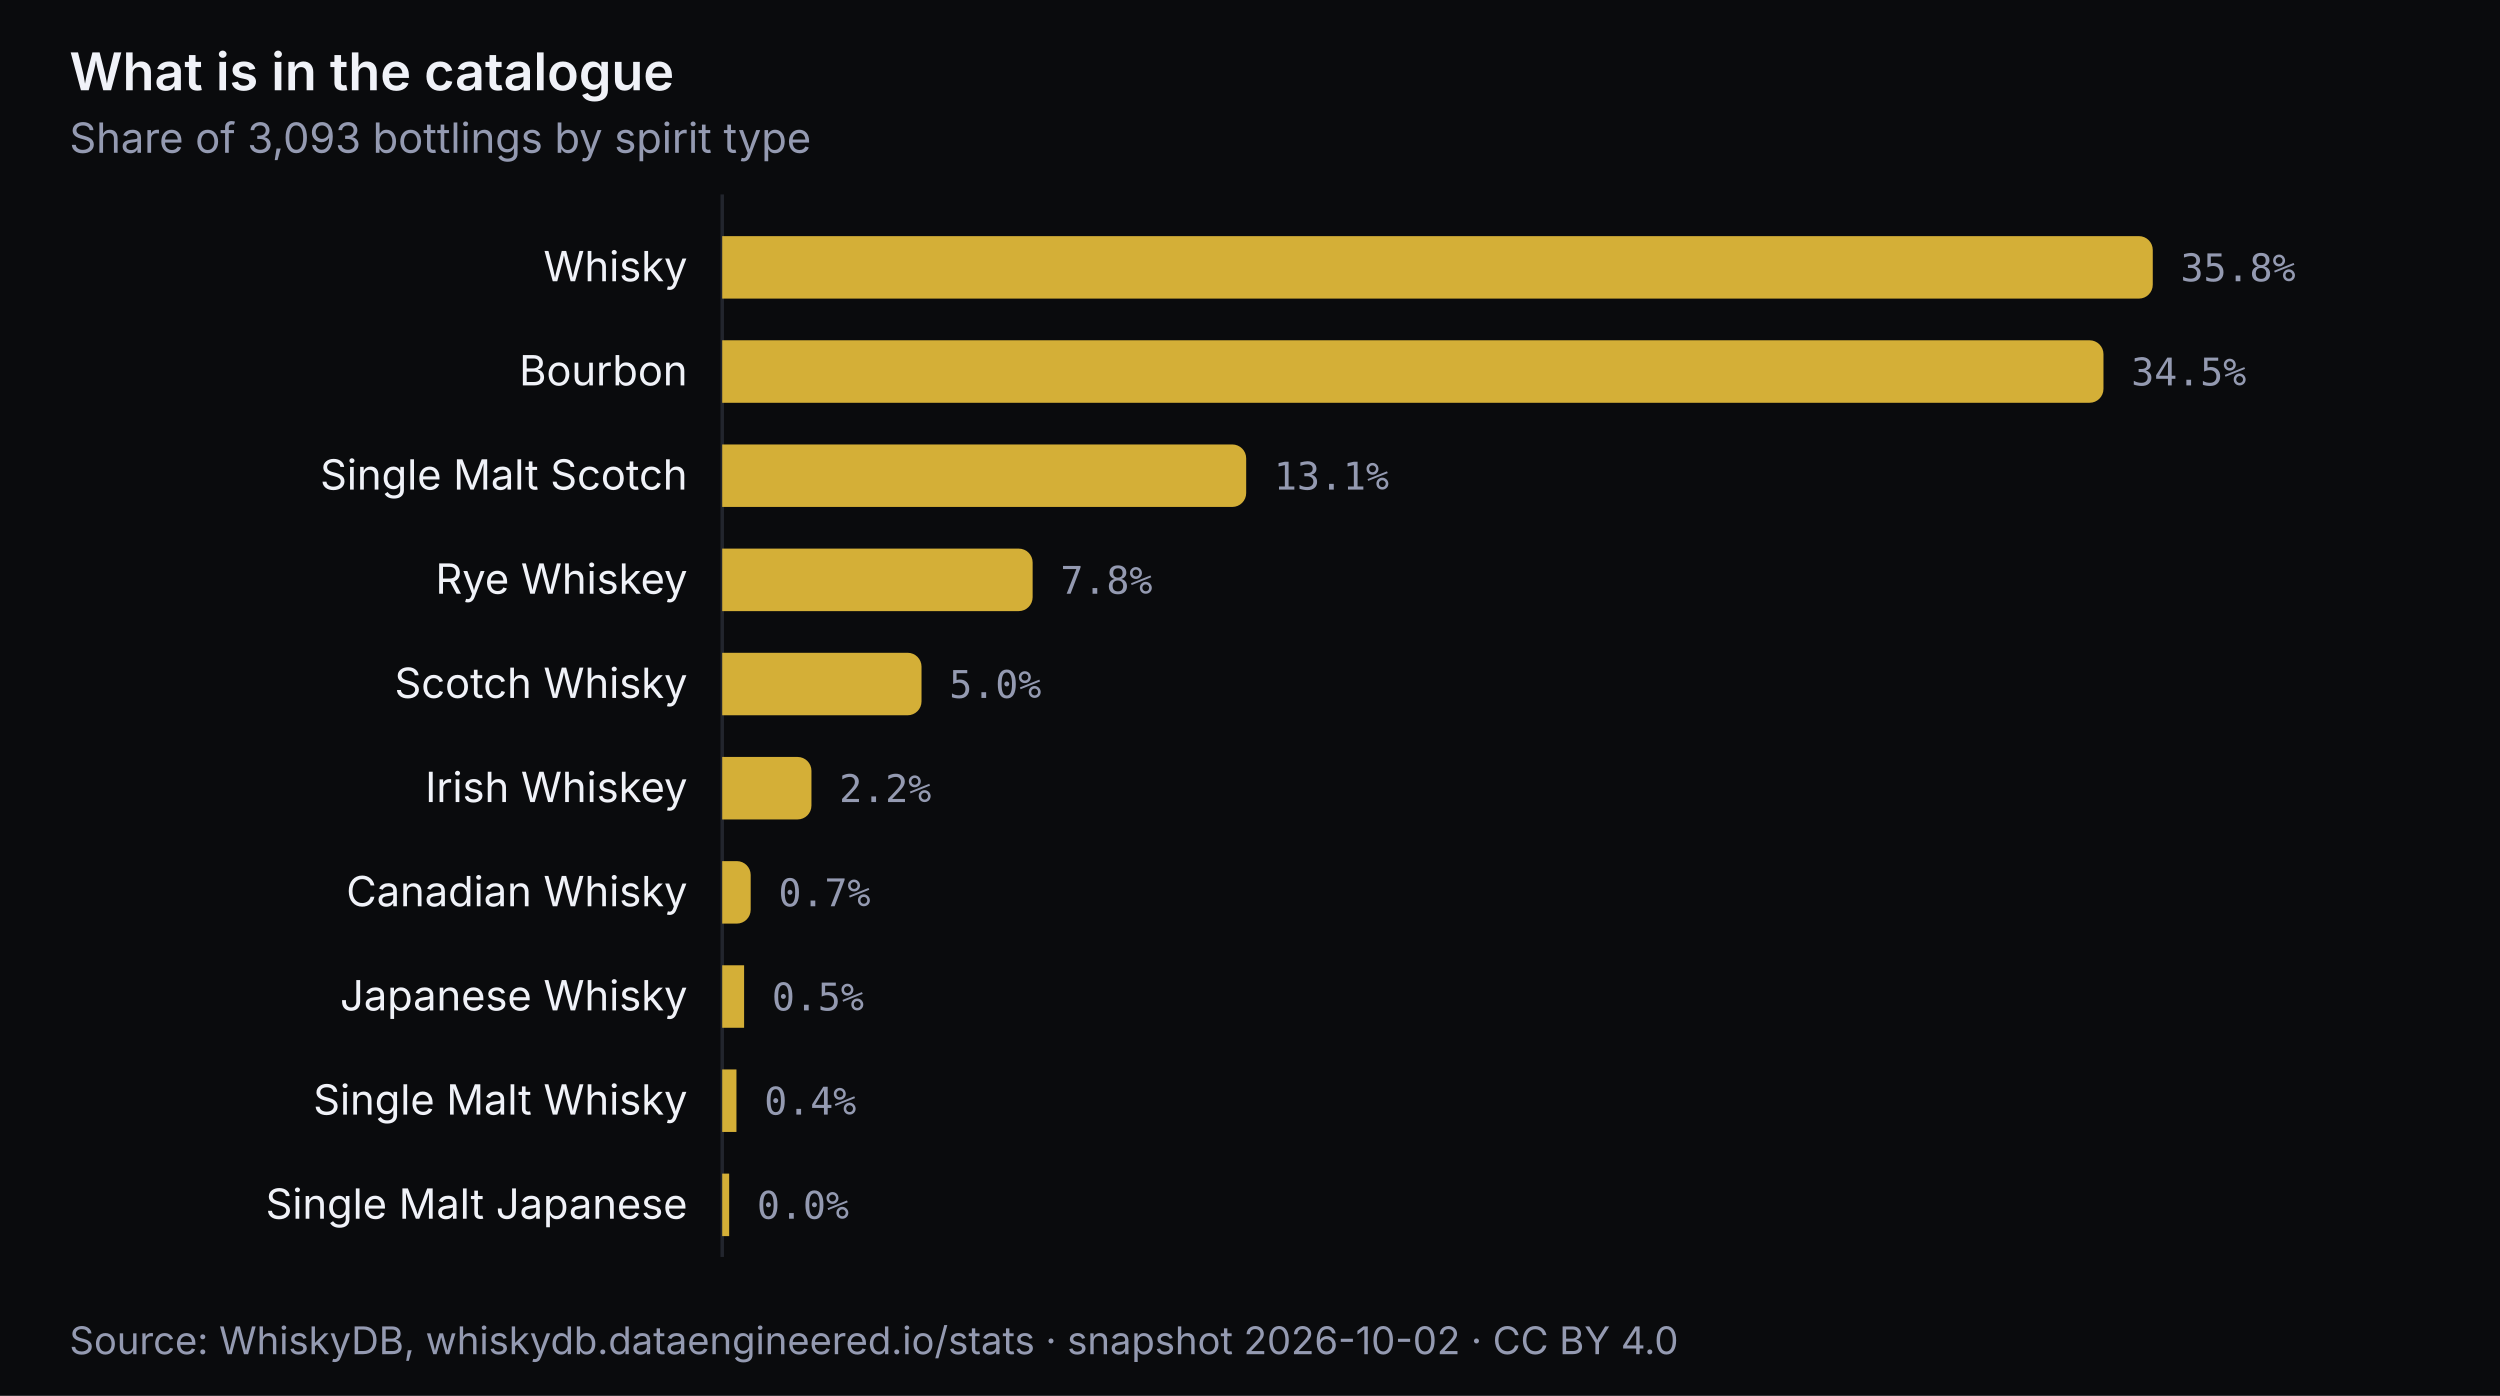
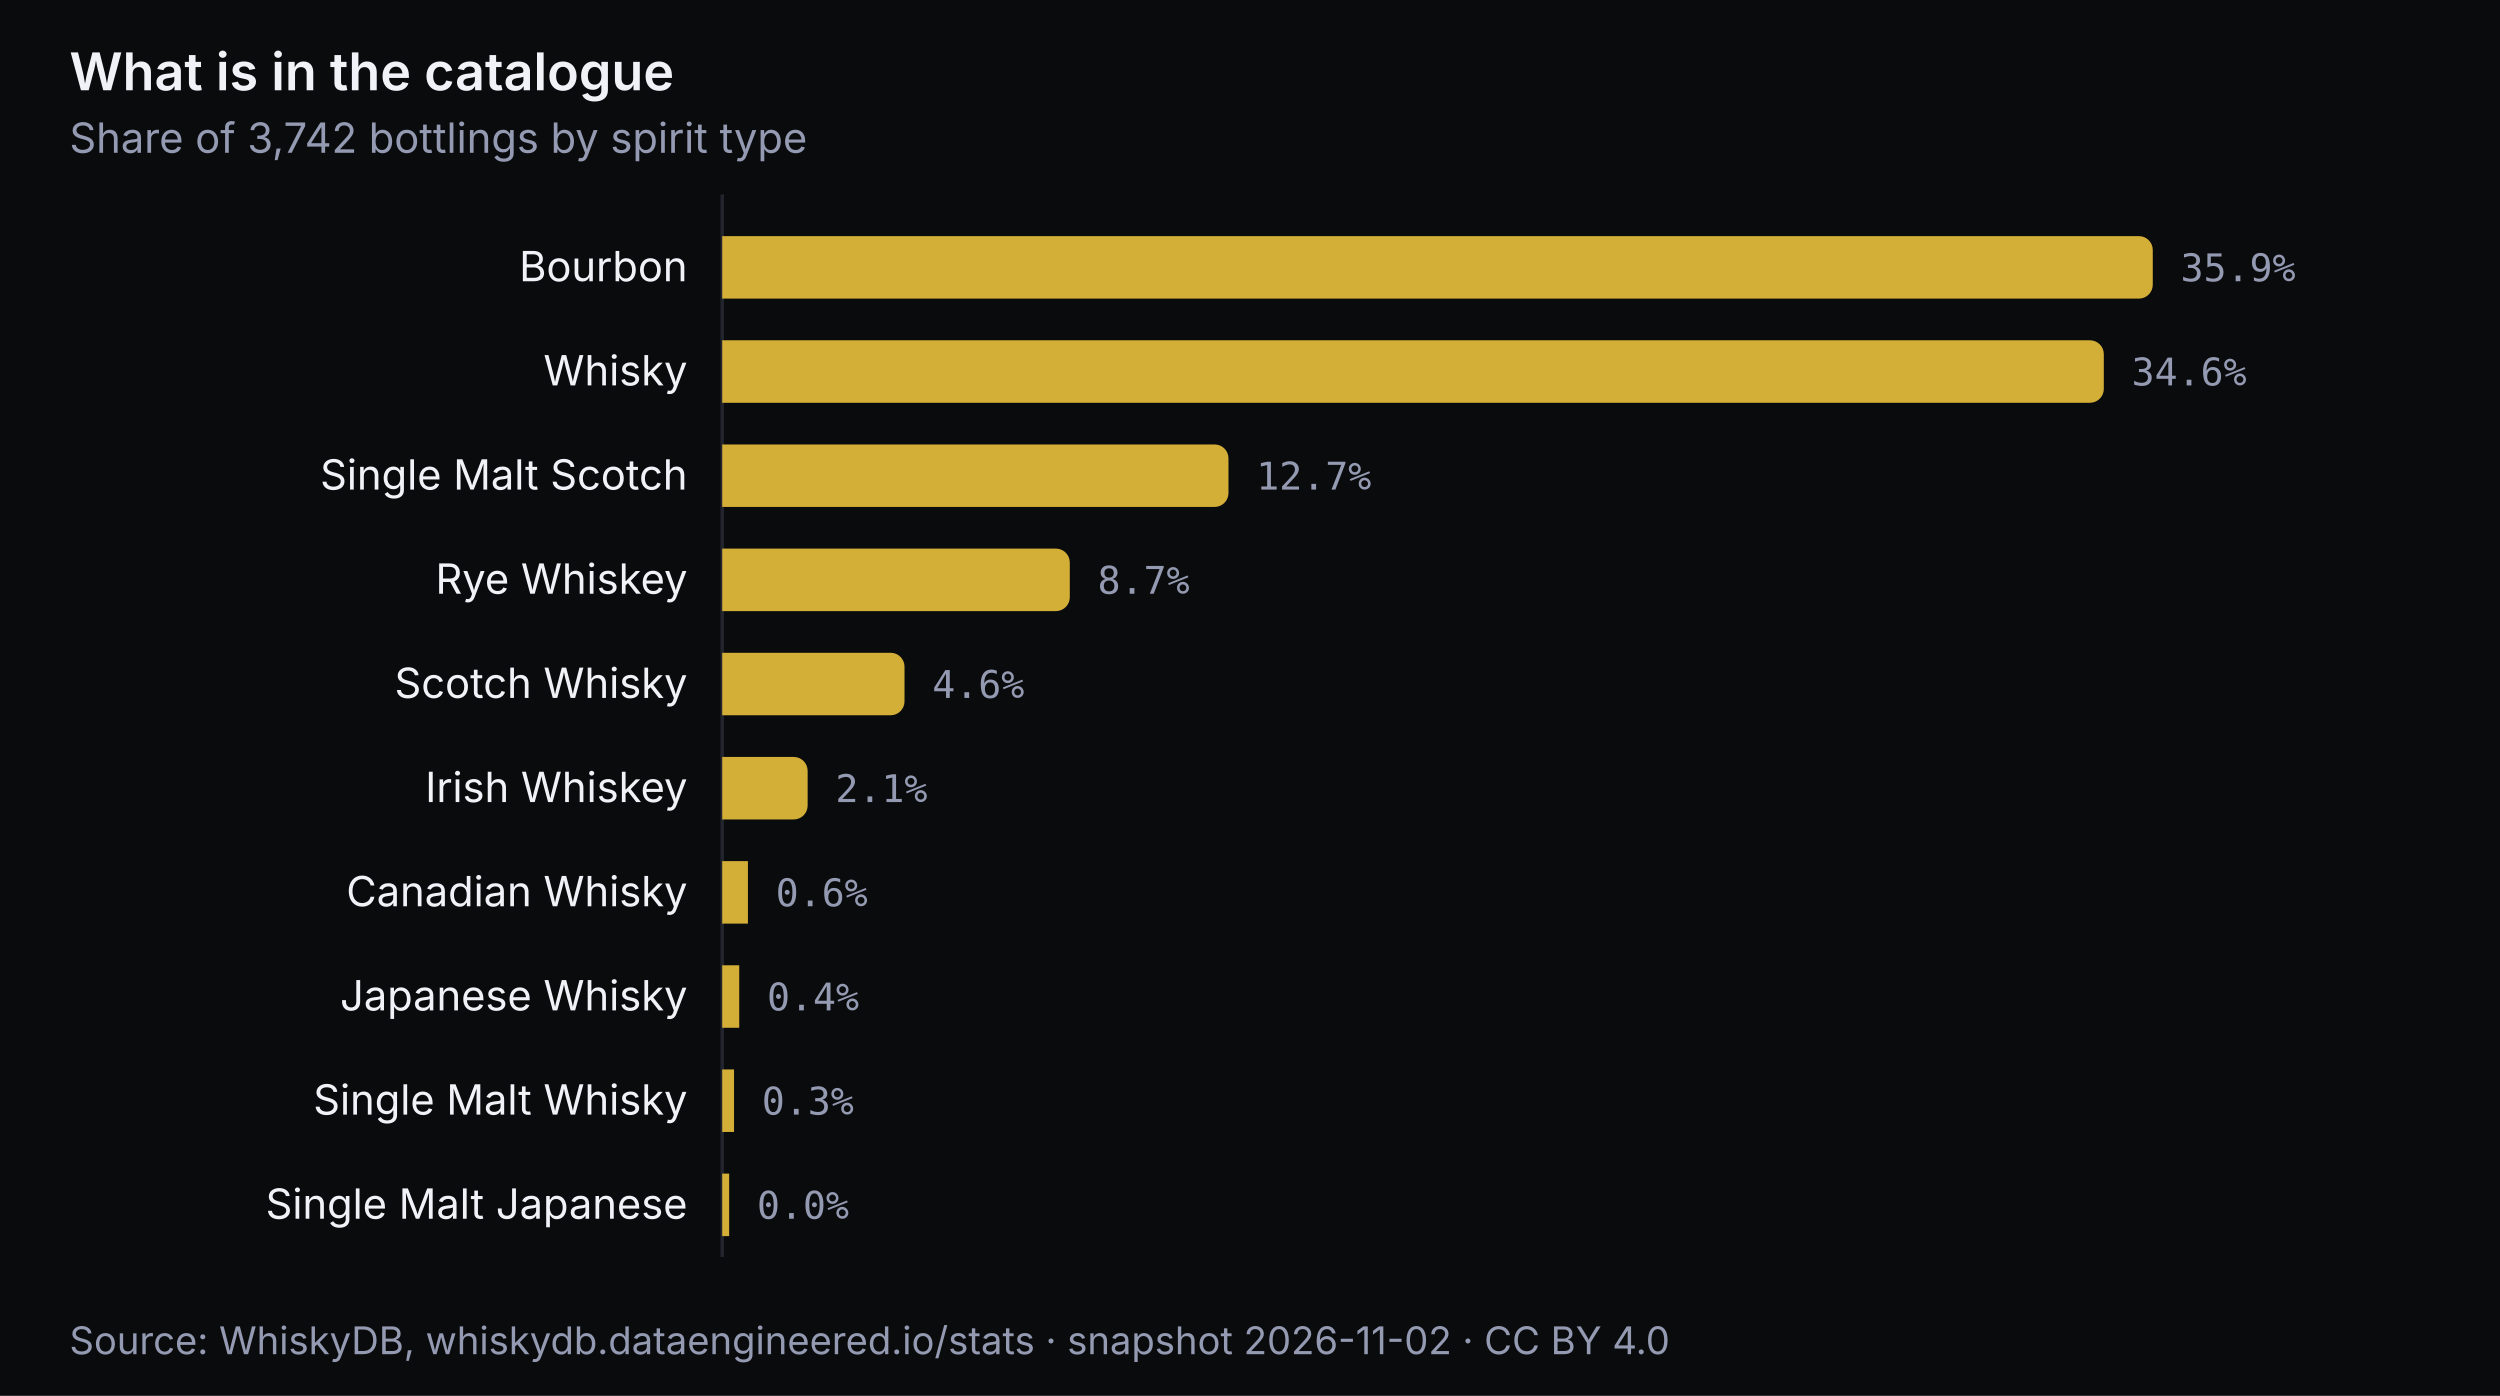
<svg xmlns="http://www.w3.org/2000/svg" viewBox="0 0 720 402" width="720" height="402" role="img" aria-labelledby="t-spirit-types d-spirit-types" font-family="'Inter', 'Outfit', system-ui, -apple-system, 'Segoe UI', sans-serif" font-size="12">
  <rect width="720" height="402" fill="#0a0b0d" />
  <text x="20" y="26" font-size="15" font-weight="600" fill="#f0f2f8">What is in the catalogue</text>
-   <text x="20" y="44" font-size="12" fill="#949ab1">Share of 3,093 bottlings by spirit type</text>
+   <text x="20" y="44" font-size="12" fill="#949ab1">Share of 3,742 bottlings by spirit type</text>
  <line x1="208" y1="56" x2="208" y2="362" stroke="#22252d" stroke-width="1" />
  <g>
    <rect x="0" y="62" width="720" height="30" fill="transparent" />
    <path d="M208 68.0 h408.0 a4 4 0 0 1 4 4 v10 a4 4 0 0 1 -4 4 h-408.0 z" fill="#d4af37" />
-     <text x="198" y="81.0" text-anchor="end" fill="#f0f2f8">Whisky</text>
-     <text x="628.0" y="81.0" fill="#949ab1" font-family="'Fira Code', ui-monospace, Menlo, Consolas, monospace" font-size="11">35.8%</text>
+     <text x="198" y="81.0" text-anchor="end" fill="#f0f2f8">Bourbon</text>
+     <text x="628.0" y="81.0" fill="#949ab1" font-family="'Fira Code', ui-monospace, Menlo, Consolas, monospace" font-size="11">35.9%</text>
  </g>
  <g>
    <rect x="0" y="92" width="720" height="30" fill="transparent" />
-     <path d="M208 98.0 h393.8 a4 4 0 0 1 4 4 v10 a4 4 0 0 1 -4 4 h-393.8 z" fill="#d4af37" />
-     <text x="198" y="111.0" text-anchor="end" fill="#f0f2f8">Bourbon</text>
-     <text x="613.8" y="111.0" fill="#949ab1" font-family="'Fira Code', ui-monospace, Menlo, Consolas, monospace" font-size="11">34.5%</text>
+     <path d="M208 98.0 h393.9 a4 4 0 0 1 4 4 v10 a4 4 0 0 1 -4 4 h-393.9 z" fill="#d4af37" />
+     <text x="198" y="111.0" text-anchor="end" fill="#f0f2f8">Whisky</text>
+     <text x="613.9" y="111.0" fill="#949ab1" font-family="'Fira Code', ui-monospace, Menlo, Consolas, monospace" font-size="11">34.6%</text>
  </g>
  <g>
    <rect x="0" y="122" width="720" height="30" fill="transparent" />
-     <path d="M208 128.0 h146.9 a4 4 0 0 1 4 4 v10 a4 4 0 0 1 -4 4 h-146.9 z" fill="#d4af37" />
+     <path d="M208 128.0 h141.8 a4 4 0 0 1 4 4 v10 a4 4 0 0 1 -4 4 h-141.8 z" fill="#d4af37" />
    <text x="198" y="141.0" text-anchor="end" fill="#f0f2f8">Single Malt Scotch</text>
-     <text x="366.9" y="141.0" fill="#949ab1" font-family="'Fira Code', ui-monospace, Menlo, Consolas, monospace" font-size="11">13.1%</text>
+     <text x="361.8" y="141.0" fill="#949ab1" font-family="'Fira Code', ui-monospace, Menlo, Consolas, monospace" font-size="11">12.7%</text>
  </g>
  <g>
    <rect x="0" y="152" width="720" height="30" fill="transparent" />
-     <path d="M208 158.0 h85.4 a4 4 0 0 1 4 4 v10 a4 4 0 0 1 -4 4 h-85.4 z" fill="#d4af37" />
+     <path d="M208 158.0 h96.1 a4 4 0 0 1 4 4 v10 a4 4 0 0 1 -4 4 h-96.1 z" fill="#d4af37" />
    <text x="198" y="171.0" text-anchor="end" fill="#f0f2f8">Rye Whiskey</text>
-     <text x="305.4" y="171.0" fill="#949ab1" font-family="'Fira Code', ui-monospace, Menlo, Consolas, monospace" font-size="11">7.8%</text>
+     <text x="316.1" y="171.0" fill="#949ab1" font-family="'Fira Code', ui-monospace, Menlo, Consolas, monospace" font-size="11">8.7%</text>
  </g>
  <g>
    <rect x="0" y="182" width="720" height="30" fill="transparent" />
-     <path d="M208 188.0 h53.4 a4 4 0 0 1 4 4 v10 a4 4 0 0 1 -4 4 h-53.4 z" fill="#d4af37" />
+     <path d="M208 188.0 h48.5 a4 4 0 0 1 4 4 v10 a4 4 0 0 1 -4 4 h-48.5 z" fill="#d4af37" />
    <text x="198" y="201.0" text-anchor="end" fill="#f0f2f8">Scotch Whisky</text>
-     <text x="273.4" y="201.0" fill="#949ab1" font-family="'Fira Code', ui-monospace, Menlo, Consolas, monospace" font-size="11">5.0%</text>
+     <text x="268.5" y="201.0" fill="#949ab1" font-family="'Fira Code', ui-monospace, Menlo, Consolas, monospace" font-size="11">4.6%</text>
  </g>
  <g>
    <rect x="0" y="212" width="720" height="30" fill="transparent" />
-     <path d="M208 218.0 h21.7 a4 4 0 0 1 4 4 v10 a4 4 0 0 1 -4 4 h-21.7 z" fill="#d4af37" />
+     <path d="M208 218.0 h20.6 a4 4 0 0 1 4 4 v10 a4 4 0 0 1 -4 4 h-20.6 z" fill="#d4af37" />
    <text x="198" y="231.0" text-anchor="end" fill="#f0f2f8">Irish Whiskey</text>
-     <text x="241.7" y="231.0" fill="#949ab1" font-family="'Fira Code', ui-monospace, Menlo, Consolas, monospace" font-size="11">2.2%</text>
+     <text x="240.6" y="231.0" fill="#949ab1" font-family="'Fira Code', ui-monospace, Menlo, Consolas, monospace" font-size="11">2.1%</text>
  </g>
  <g>
    <rect x="0" y="242" width="720" height="30" fill="transparent" />
-     <path d="M208 248.0 h4.2 a4 4 0 0 1 4 4 v10 a4 4 0 0 1 -4 4 h-4.2 z" fill="#d4af37" />
+     <rect x="208" y="248.0" width="7.4" height="18" fill="#d4af37" />
    <text x="198" y="261.0" text-anchor="end" fill="#f0f2f8">Canadian Whisky</text>
-     <text x="224.2" y="261.0" fill="#949ab1" font-family="'Fira Code', ui-monospace, Menlo, Consolas, monospace" font-size="11">0.7%</text>
+     <text x="223.4" y="261.0" fill="#949ab1" font-family="'Fira Code', ui-monospace, Menlo, Consolas, monospace" font-size="11">0.6%</text>
  </g>
  <g>
    <rect x="0" y="272" width="720" height="30" fill="transparent" />
-     <rect x="208" y="278.0" width="6.3" height="18" fill="#d4af37" />
+     <rect x="208" y="278.0" width="4.9" height="18" fill="#d4af37" />
    <text x="198" y="291.0" text-anchor="end" fill="#f0f2f8">Japanese Whisky</text>
-     <text x="222.3" y="291.0" fill="#949ab1" font-family="'Fira Code', ui-monospace, Menlo, Consolas, monospace" font-size="11">0.5%</text>
+     <text x="220.9" y="291.0" fill="#949ab1" font-family="'Fira Code', ui-monospace, Menlo, Consolas, monospace" font-size="11">0.4%</text>
  </g>
  <g>
    <rect x="0" y="302" width="720" height="30" fill="transparent" />
-     <rect x="208" y="308.0" width="4.1" height="18" fill="#d4af37" />
+     <rect x="208" y="308.0" width="3.4" height="18" fill="#d4af37" />
    <text x="198" y="321.0" text-anchor="end" fill="#f0f2f8">Single Malt Whisky</text>
-     <text x="220.1" y="321.0" fill="#949ab1" font-family="'Fira Code', ui-monospace, Menlo, Consolas, monospace" font-size="11">0.4%</text>
+     <text x="219.4" y="321.0" fill="#949ab1" font-family="'Fira Code', ui-monospace, Menlo, Consolas, monospace" font-size="11">0.3%</text>
  </g>
  <g>
    <rect x="0" y="332" width="720" height="30" fill="transparent" />
    <rect x="208" y="338.0" width="2.0" height="18" fill="#d4af37" />
    <text x="198" y="351.0" text-anchor="end" fill="#f0f2f8">Single Malt Japanese</text>
    <text x="218.0" y="351.0" fill="#949ab1" font-family="'Fira Code', ui-monospace, Menlo, Consolas, monospace" font-size="11">0.0%</text>
  </g>
-   <text x="20" y="390" font-size="11" fill="#949ab1">Source: WhiskyDB, whiskydb.dataengineered.io/stats · snapshot 2026-10-02 · CC BY 4.0</text>
+   <text x="20" y="390" font-size="11" fill="#949ab1">Source: WhiskyDB, whiskydb.dataengineered.io/stats · snapshot 2026-11-02 · CC BY 4.0</text>
</svg>
